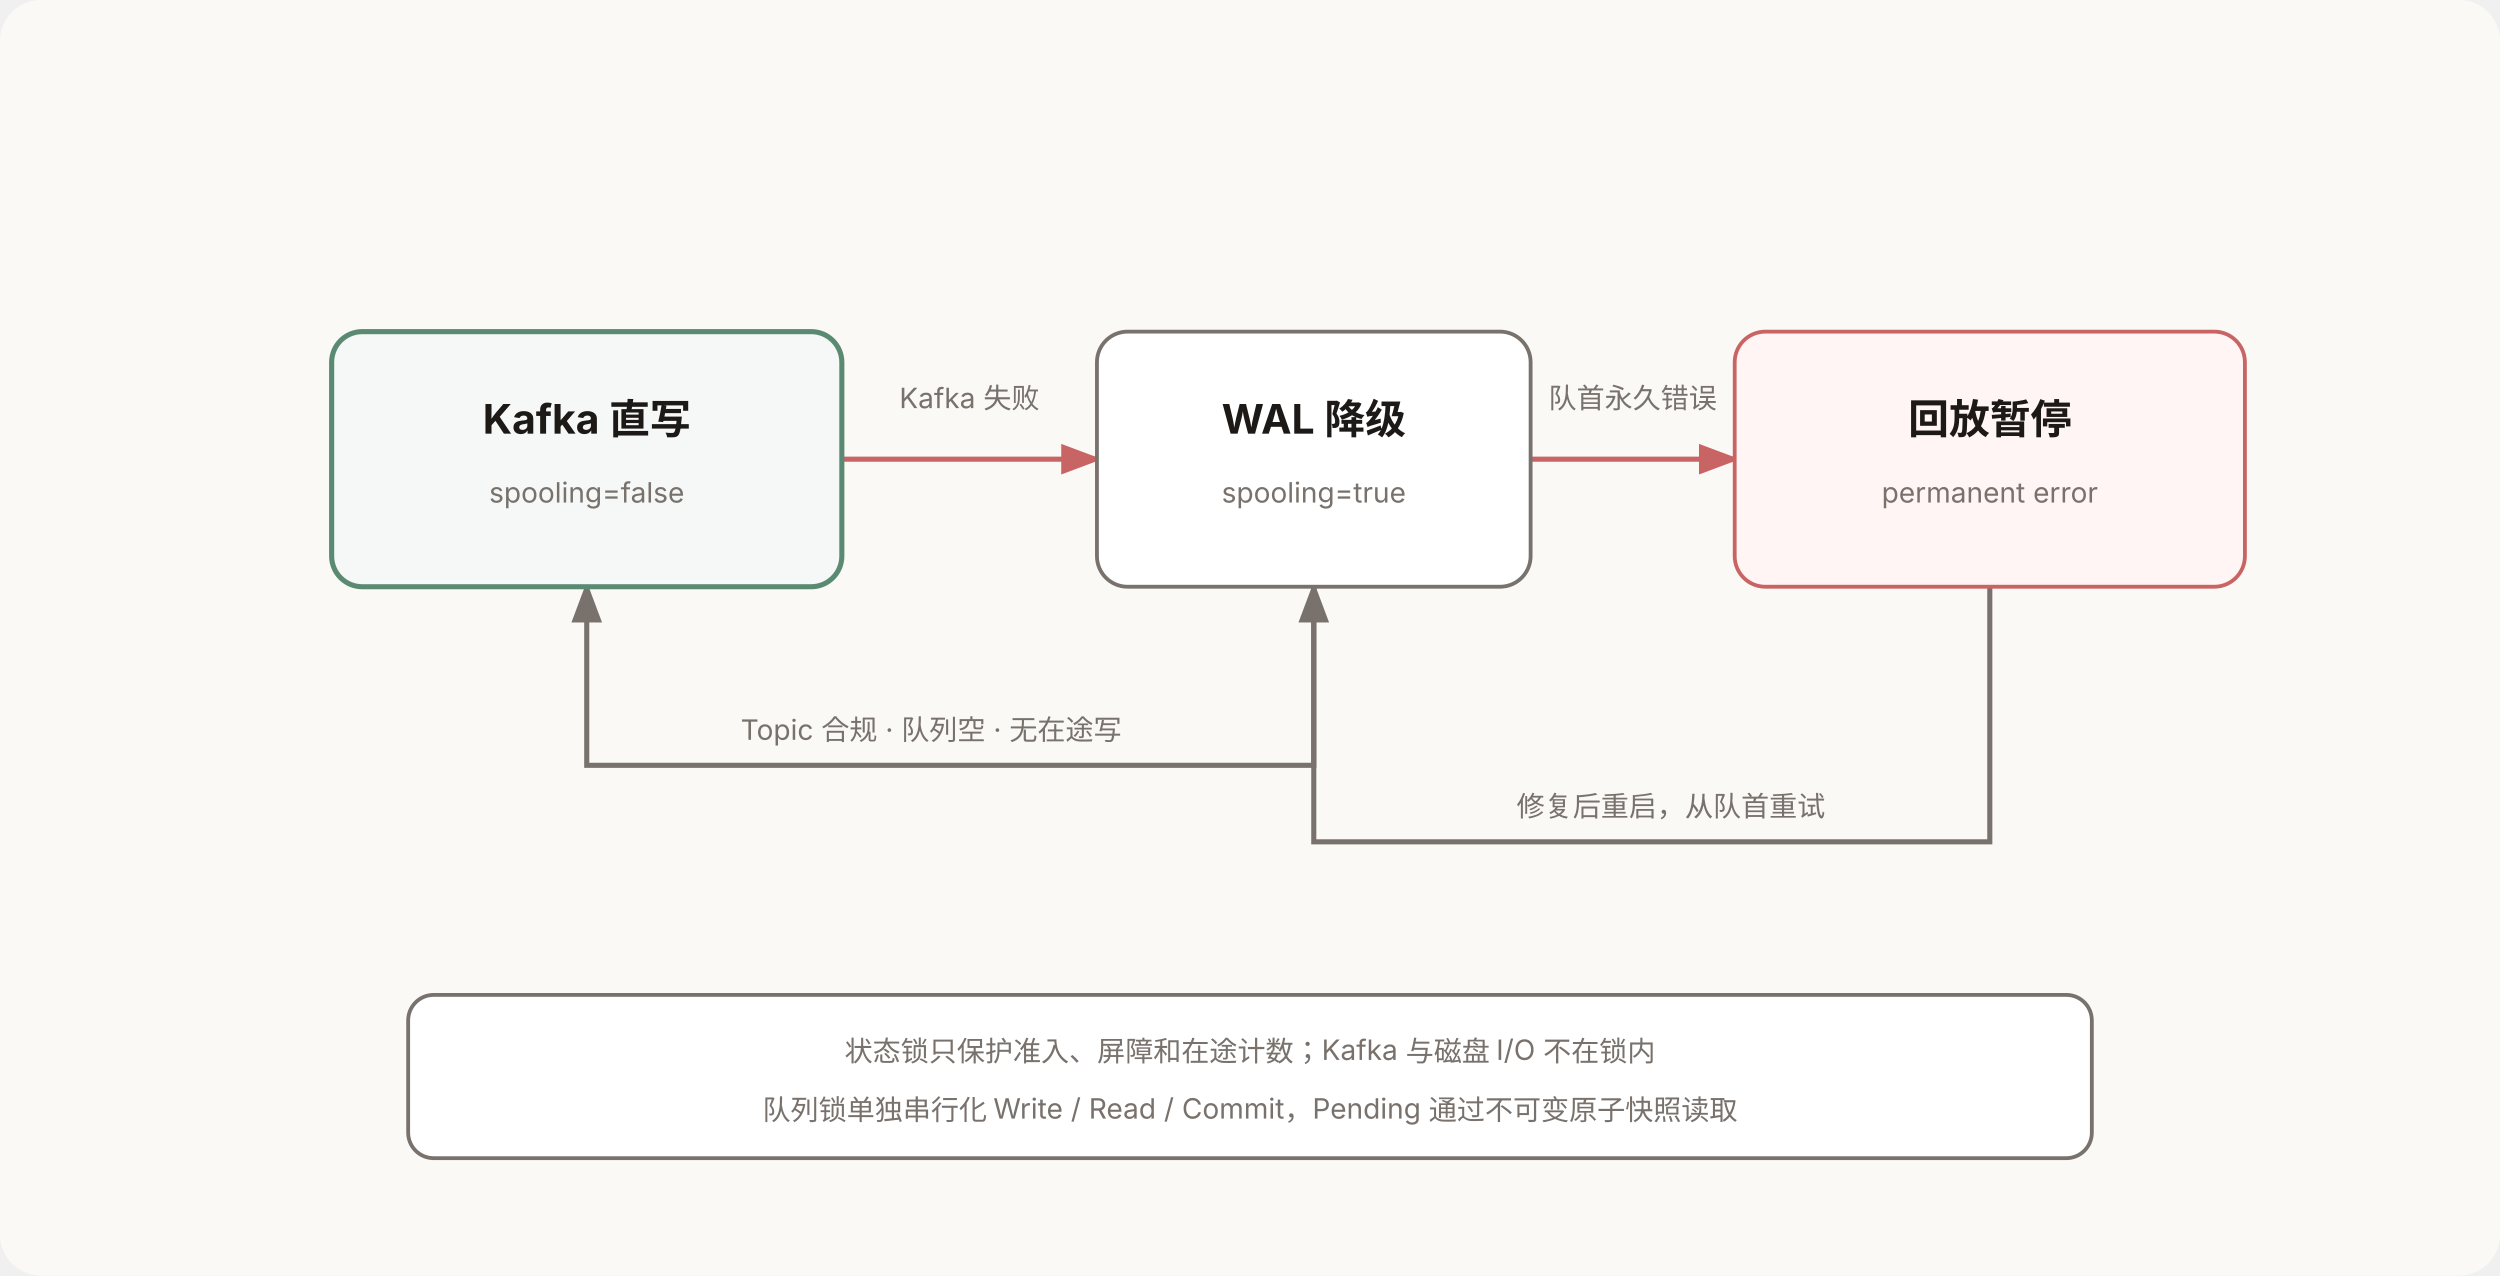
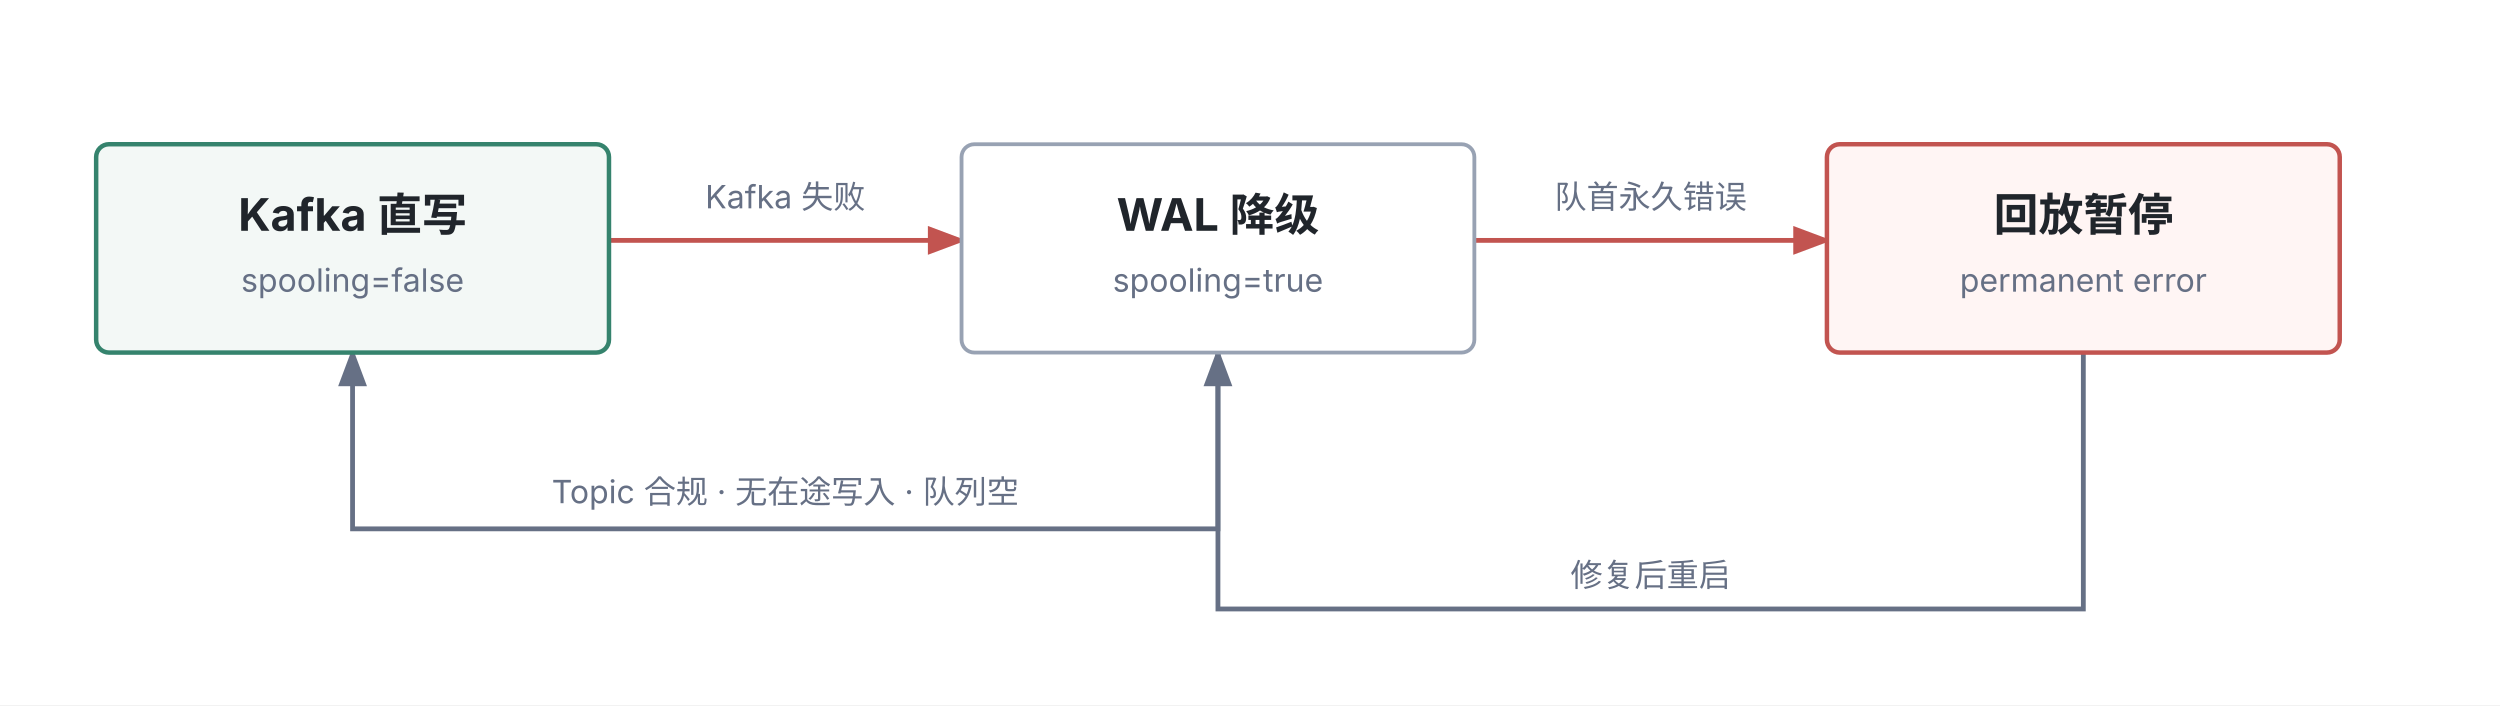
- <svg xmlns="http://www.w3.org/2000/svg" viewBox="0 0 980 500" role="img" aria-labelledby="title desc">
+ <svg xmlns="http://www.w3.org/2000/svg" viewBox="0 0 780 220" role="img" aria-labelledby="title desc">
  <defs>
    <marker id="arrow" markerWidth="8" markerHeight="6" refX="7" refY="3" orient="auto">
-       <path d="M0 0L8 3L0 6Z" fill="#78716C" />
+       <path d="M0 0L8 3L0 6Z" fill="#667085" />
    </marker>
    <marker id="bad" markerWidth="8" markerHeight="6" refX="7" refY="3" orient="auto">
-       <path d="M0 0L8 3L0 6Z" fill="#C96464" />
+       <path d="M0 0L8 3L0 6Z" fill="#C25450" />
    </marker>
-     <style>text{font-family:Inter,-apple-system,BlinkMacSystemFont,"Segoe UI",sans-serif;fill:#1C1917}.label{font-size:16px;font-weight:650}.sub{font-size:11px;fill:#78716C}.node{fill:#FFF;stroke:#78716C;stroke-width:1.5}.active{fill:#F5F8F6;stroke:#5B8A72;stroke-width:2}.paused{fill:#FFF5F5;stroke:#C96464;stroke-width:1.5}.line{fill:none;stroke:#78716C;stroke-width:2}.badline{fill:none;stroke:#C96464;stroke-width:2}</style>
+     <style>text{font-family:Inter,-apple-system,BlinkMacSystemFont,"Segoe UI",sans-serif;fill:#20252B}.label{font-size:14px;font-weight:650}.sub{font-size:10px;fill:#667085}.node{fill:#FFF;stroke:#98A2B3;stroke-width:1.2}.active{fill:#F3F8F6;stroke:#35836D;stroke-width:1.4}.paused{fill:#FFF5F4;stroke:#C25450;stroke-width:1.4}.line{fill:none;stroke:#667085;stroke-width:1.5}.badline{fill:none;stroke:#C25450;stroke-width:1.5}</style>
  </defs>
-   <rect width="980" height="500" rx="16" fill="#FAF9F6" />
-   <path class="badline" d="M330 180H430" marker-end="url(#bad)" />
-   <path class="line" d="M515 230V300H230V230" marker-end="url(#arrow)" />
-   <path class="badline" d="M600 180H680" marker-end="url(#bad)" />
-   <path class="line" d="M780 230V330H515V230" marker-end="url(#arrow)" />
-   <rect class="active" x="130" y="130" width="200" height="100" rx="12" />
-   <text class="label" x="230" y="170" text-anchor="middle">Kafka 直写</text>
-   <text class="sub" x="230" y="197" text-anchor="middle">spooling=false</text>
-   <rect class="node" x="430" y="130" width="170" height="100" rx="12" />
-   <text class="label" x="515" y="170" text-anchor="middle">WAL 降级</text>
-   <text class="sub" x="515" y="197" text-anchor="middle">spooling=true</text>
-   <rect class="paused" x="680" y="130" width="200" height="100" rx="12" />
-   <text class="label" x="780" y="170" text-anchor="middle">回放暂停</text>
-   <text class="sub" x="780" y="197" text-anchor="middle">permanent error</text>
-   <text class="sub" x="380" y="160" text-anchor="middle">Kafka 失败</text>
-   <text class="sub" x="365" y="290" text-anchor="middle">Topic 合规 · 队列空 · 无在途写</text>
-   <text class="sub" x="640" y="160" text-anchor="middle">队首永久错误</text>
-   <text class="sub" x="655" y="320" text-anchor="middle">修复后重启，从队首重试</text>
-   <rect class="node" x="160" y="390" width="660" height="64" rx="10" />
-   <text class="sub" x="490" y="416" text-anchor="middle">状态锁只保护准入、屏障和在途计数；Kafka 与磁盘 I/O 不在锁内</text>
-   <text class="sub" x="490" y="439" text-anchor="middle">队列锁单独串行化 Write / Read / Commit，Pending 通过不可变原子快照读取</text>
+   <rect width="780" height="220" fill="#FFF" />
+   <line class="badline" x1="190" y1="75" x2="300" y2="75" marker-end="url(#bad)" />
+   <line class="badline" x1="460" y1="75" x2="570" y2="75" marker-end="url(#bad)" />
+   <path class="line" d="M380 110V165H110V110" marker-end="url(#arrow)" />
+   <path class="line" d="M650 110V190H380V110" marker-end="url(#arrow)" />
+   <rect class="active" x="30" y="45" width="160" height="65" rx="4" />
+   <text class="label" x="110" y="72" text-anchor="middle">Kafka 直写</text>
+   <text class="sub" x="110" y="91" text-anchor="middle">spooling=false</text>
+   <rect class="node" x="300" y="45" width="160" height="65" rx="4" />
+   <text class="label" x="380" y="72" text-anchor="middle">WAL 降级</text>
+   <text class="sub" x="380" y="91" text-anchor="middle">spooling=true</text>
+   <rect class="paused" x="570" y="45" width="160" height="65" rx="4" />
+   <text class="label" x="650" y="72" text-anchor="middle">回放暂停</text>
+   <text class="sub" x="650" y="91" text-anchor="middle">permanent error</text>
+   <text class="sub" x="245" y="65" text-anchor="middle">Kafka 失败</text>
+   <text class="sub" x="515" y="65" text-anchor="middle">队首永久错误</text>
+   <text class="sub" x="245" y="157" text-anchor="middle">Topic 合规 · 无在途写入 · 队列空</text>
+   <text class="sub" x="515" y="183" text-anchor="middle">修复后重启</text>
</svg>
